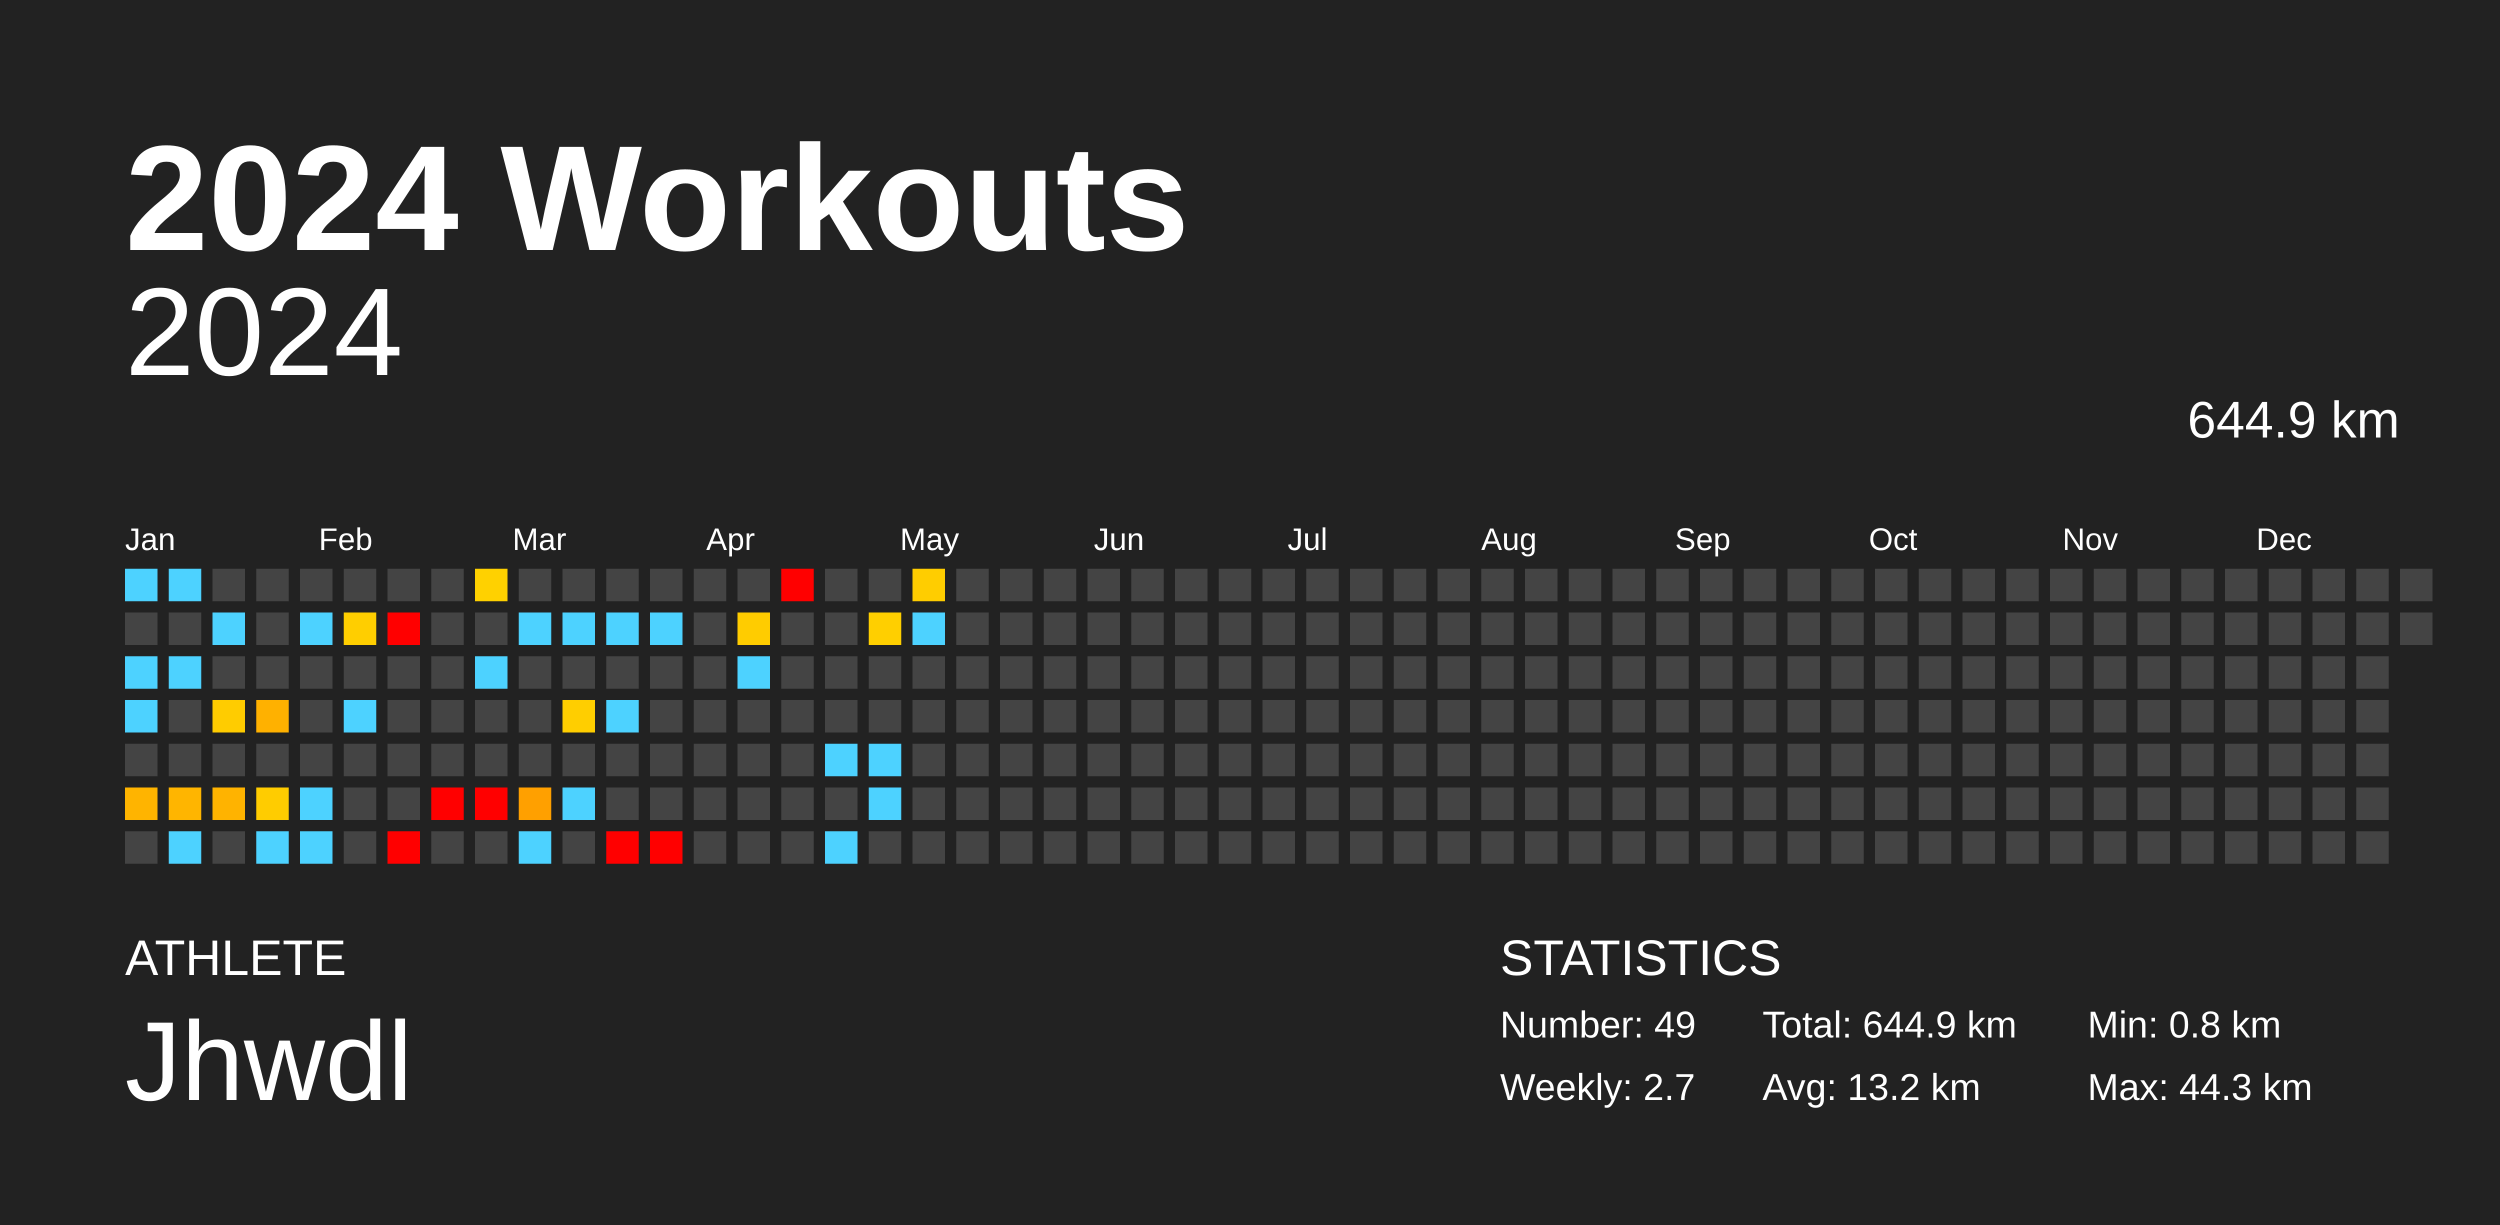
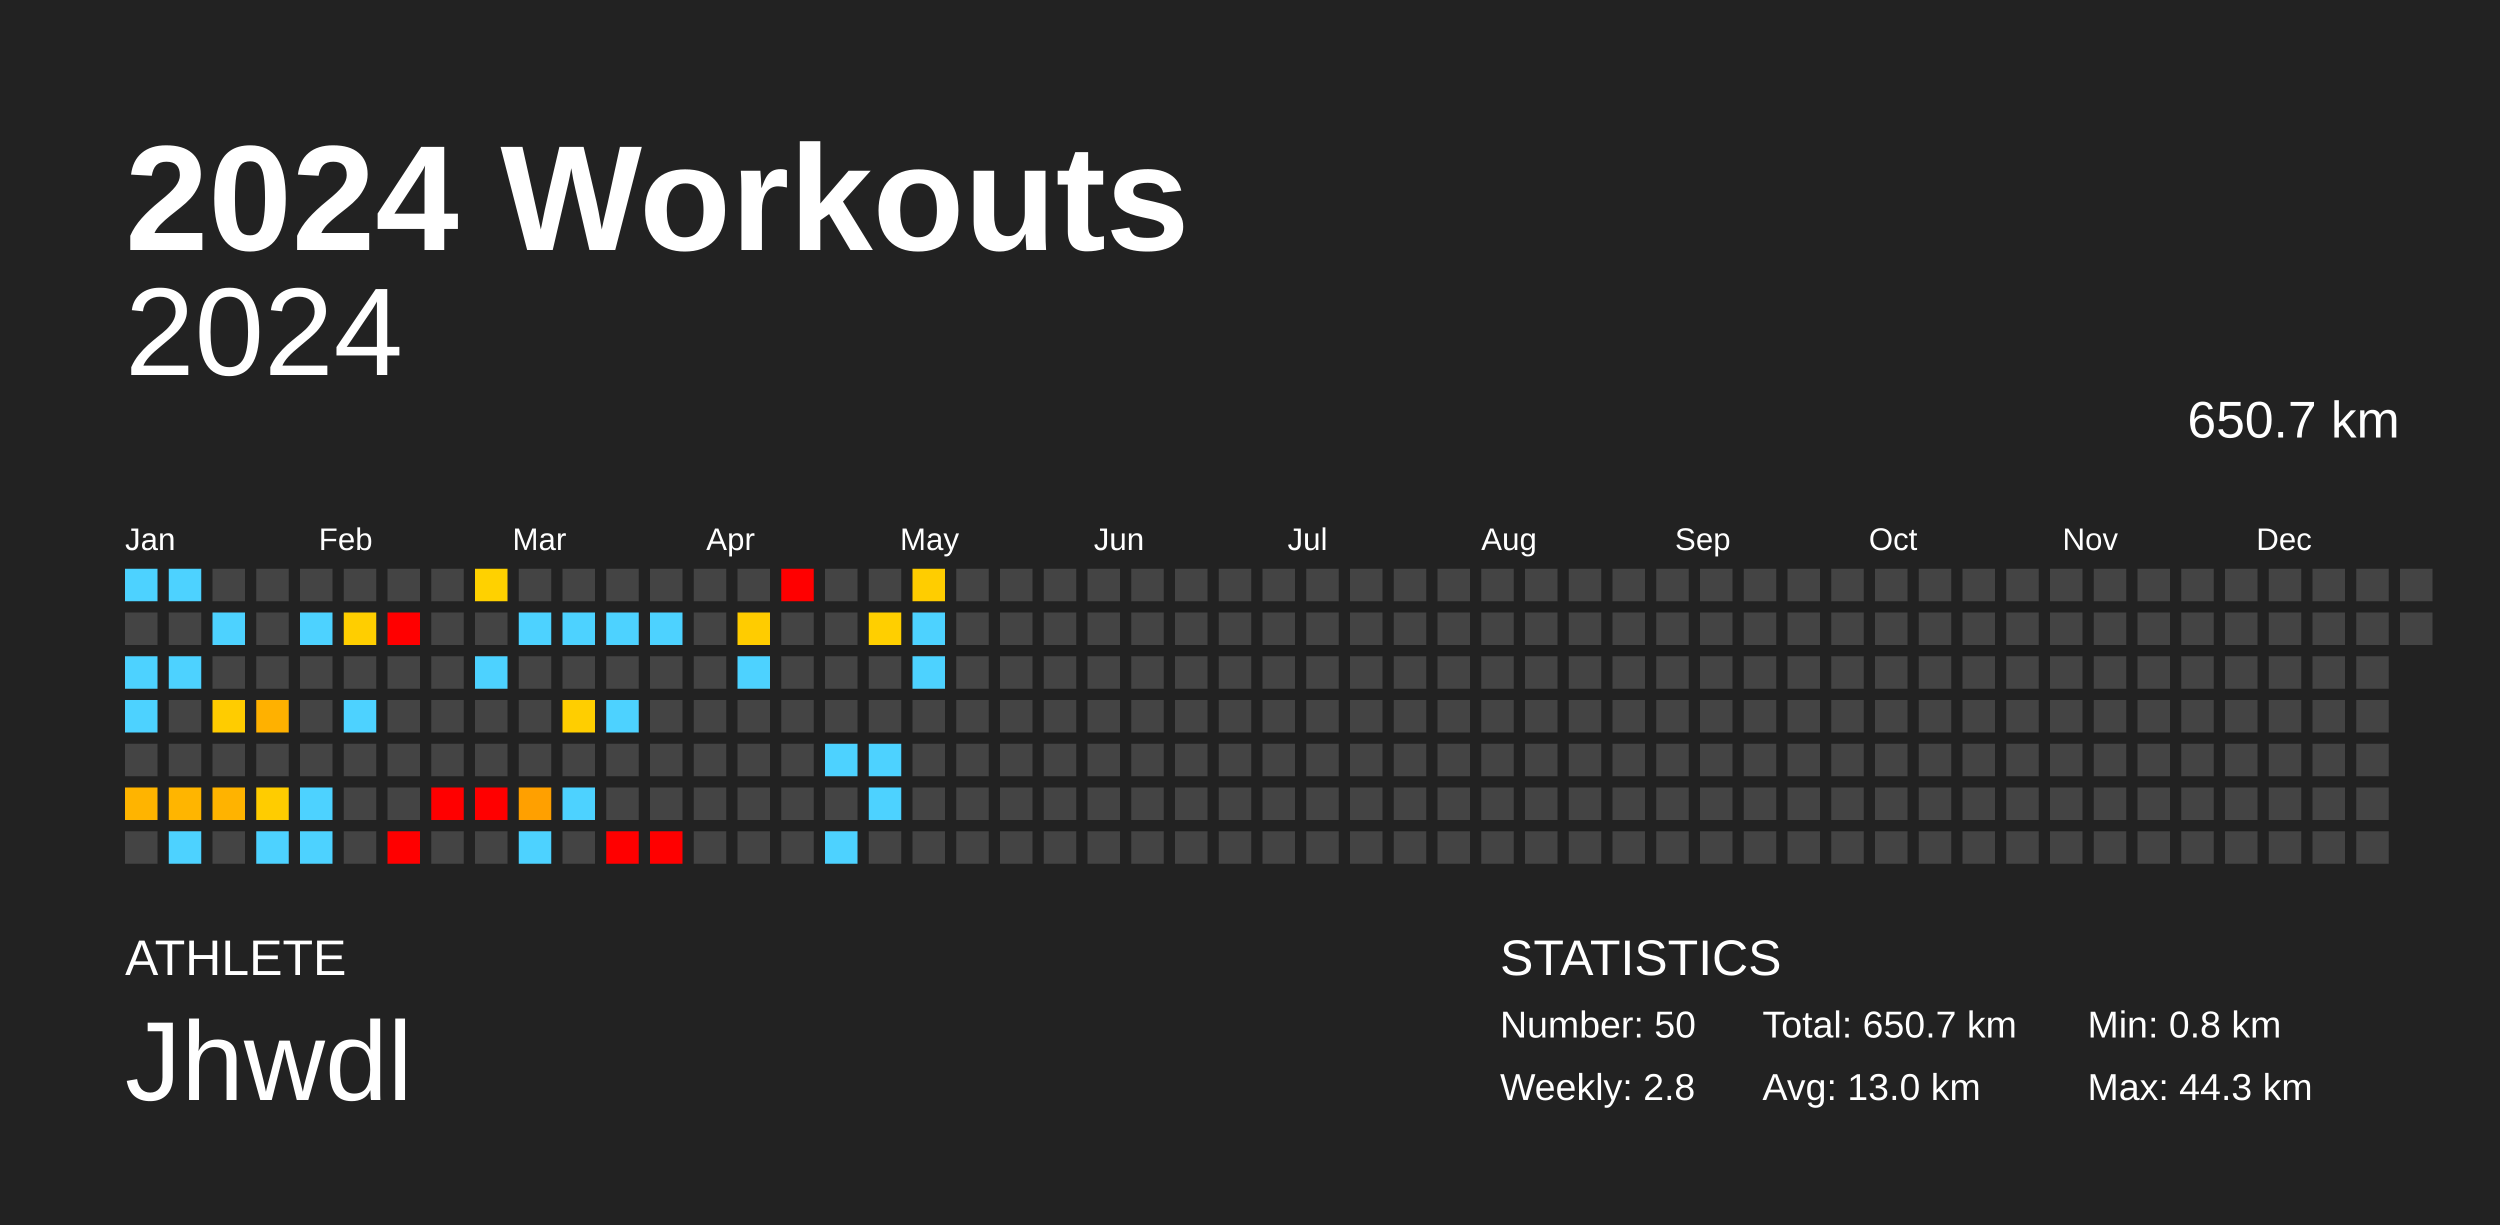
<svg xmlns="http://www.w3.org/2000/svg" baseProfile="full" height="98mm" version="1.1" viewBox="0,0,200,98" width="200mm">
  <defs />
  <rect fill="#222222" height="98" width="200" x="0" y="0" />
  <text fill="#FFFFFF" style="font-size:12px; font-family:Arial; font-weight:bold;" x="10" y="20">2024 Workouts</text>
  <text fill="#FFFFFF" style="font-size:4px; font-family:Arial" x="10" y="78">ATHLETE</text>
  <text fill="#FFFFFF" style="font-size:9px; font-family:Arial" x="10" y="88">Jhwdl</text>
  <text fill="#FFFFFF" style="font-size:4px; font-family:Arial" x="120" y="78">STATISTICS</text>
-   <text fill="#FFFFFF" style="font-size:3px; font-family:Arial" x="120" y="83">Number: 49</text>
-   <text fill="#FFFFFF" style="font-size:3px; font-family:Arial" x="120" y="88">Weekly: 2.7</text>
-   <text fill="#FFFFFF" style="font-size:3px; font-family:Arial" x="141" y="83">Total: 644.9 km</text>
-   <text fill="#FFFFFF" style="font-size:3px; font-family:Arial" x="141" y="88">Avg: 13.2 km</text>
+   <text fill="#FFFFFF" style="font-size:3px; font-family:Arial" x="120" y="83">Number: 50</text>
+   <text fill="#FFFFFF" style="font-size:3px; font-family:Arial" x="120" y="88">Weekly: 2.8</text>
+   <text fill="#FFFFFF" style="font-size:3px; font-family:Arial" x="141" y="83">Total: 650.7 km</text>
+   <text fill="#FFFFFF" style="font-size:3px; font-family:Arial" x="141" y="88">Avg: 13.0 km</text>
  <text fill="#FFFFFF" style="font-size:3px; font-family:Arial" x="167" y="83">Min: 0.8 km</text>
  <text fill="#FFFFFF" style="font-size:3px; font-family:Arial" x="167" y="88">Max: 44.3 km</text>
  <text alignment-baseline="hanging" fill="#FFFFFF" style="font-size:10.0px; font-family:Arial;" x="10" y="30">2024</text>
-   <text alignment-baseline="hanging" fill="#FFFFFF" style="font-size:4.125px; font-family:Arial;" x="175" y="35">644.9 km</text>
+   <text alignment-baseline="hanging" fill="#FFFFFF" style="font-size:4.125px; font-family:Arial;" x="175" y="35">650.7 km</text>
  <text fill="#FFFFFF" style="font-size:2.5px; font-family:Arial" x="10.0" y="44">Jan</text>
  <text fill="#FFFFFF" style="font-size:2.5px; font-family:Arial" x="25.5" y="44">Feb</text>
  <text fill="#FFFFFF" style="font-size:2.5px; font-family:Arial" x="41.0" y="44">Mar</text>
  <text fill="#FFFFFF" style="font-size:2.5px; font-family:Arial" x="56.5" y="44">Apr</text>
  <text fill="#FFFFFF" style="font-size:2.5px; font-family:Arial" x="72.0" y="44">May</text>
  <text fill="#FFFFFF" style="font-size:2.5px; font-family:Arial" x="87.5" y="44">Jun</text>
  <text fill="#FFFFFF" style="font-size:2.5px; font-family:Arial" x="103.0" y="44">Jul</text>
  <text fill="#FFFFFF" style="font-size:2.5px; font-family:Arial" x="118.5" y="44">Aug</text>
  <text fill="#FFFFFF" style="font-size:2.5px; font-family:Arial" x="134.0" y="44">Sep</text>
  <text fill="#FFFFFF" style="font-size:2.5px; font-family:Arial" x="149.5" y="44">Oct</text>
  <text fill="#FFFFFF" style="font-size:2.5px; font-family:Arial" x="165.0" y="44">Nov</text>
  <text fill="#FFFFFF" style="font-size:2.5px; font-family:Arial" x="180.5" y="44">Dec</text>
  <rect fill="#4dd2ff" height="2.6" width="2.6" x="10.0" y="45.5" />
  <rect fill="#444444" height="2.6" width="2.6" x="10.0" y="49.0" />
  <rect fill="#4dd2ff" height="2.6" width="2.6" x="10.0" y="52.5" />
  <rect fill="#4dd2ff" height="2.6" width="2.6" x="10.0" y="56.0" />
  <rect fill="#444444" height="2.6" width="2.6" x="10.0" y="59.5" />
  <rect fill="#ffb400" height="2.6" width="2.6" x="10.0" y="63.0" />
  <rect fill="#444444" height="2.6" width="2.6" x="10.0" y="66.5" />
  <rect fill="#4dd2ff" height="2.6" width="2.6" x="13.5" y="45.5" />
  <rect fill="#444444" height="2.6" width="2.6" x="13.5" y="49.0" />
  <rect fill="#4dd2ff" height="2.6" width="2.6" x="13.5" y="52.5" />
  <rect fill="#444444" height="2.6" width="2.6" x="13.5" y="56.0" />
  <rect fill="#444444" height="2.6" width="2.6" x="13.5" y="59.5" />
  <rect fill="#ffb500" height="2.6" width="2.6" x="13.5" y="63.0" />
  <rect fill="#4dd2ff" height="2.6" width="2.6" x="13.5" y="66.5" />
  <rect fill="#444444" height="2.6" width="2.6" x="17.0" y="45.5" />
  <rect fill="#4dd2ff" height="2.6" width="2.6" x="17.0" y="49.0" />
  <rect fill="#444444" height="2.6" width="2.6" x="17.0" y="52.5" />
  <rect fill="#ffcc00" height="2.6" width="2.6" x="17.0" y="56.0" />
  <rect fill="#444444" height="2.6" width="2.6" x="17.0" y="59.5" />
  <rect fill="#ffb300" height="2.6" width="2.6" x="17.0" y="63.0" />
  <rect fill="#444444" height="2.6" width="2.6" x="17.0" y="66.5" />
  <rect fill="#444444" height="2.6" width="2.6" x="20.5" y="45.5" />
  <rect fill="#444444" height="2.6" width="2.6" x="20.5" y="49.0" />
  <rect fill="#444444" height="2.6" width="2.6" x="20.5" y="52.5" />
  <rect fill="#ffb100" height="2.6" width="2.6" x="20.5" y="56.0" />
  <rect fill="#444444" height="2.6" width="2.6" x="20.5" y="59.5" />
  <rect fill="#ffcc00" height="2.6" width="2.6" x="20.5" y="63.0" />
  <rect fill="#4dd2ff" height="2.6" width="2.6" x="20.5" y="66.5" />
  <rect fill="#444444" height="2.6" width="2.6" x="24.0" y="45.5" />
  <rect fill="#4dd2ff" height="2.6" width="2.6" x="24.0" y="49.0" />
  <rect fill="#444444" height="2.6" width="2.6" x="24.0" y="52.5" />
  <rect fill="#444444" height="2.6" width="2.6" x="24.0" y="56.0" />
  <rect fill="#444444" height="2.6" width="2.6" x="24.0" y="59.5" />
  <rect fill="#4dd2ff" height="2.6" width="2.6" x="24.0" y="63.0" />
  <rect fill="#4dd2ff" height="2.6" width="2.6" x="24.0" y="66.5" />
  <rect fill="#444444" height="2.6" width="2.6" x="27.5" y="45.5" />
  <rect fill="#ffce00" height="2.6" width="2.6" x="27.5" y="49.0" />
  <rect fill="#444444" height="2.6" width="2.6" x="27.5" y="52.5" />
  <rect fill="#4dd2ff" height="2.6" width="2.6" x="27.5" y="56.0" />
  <rect fill="#444444" height="2.6" width="2.6" x="27.5" y="59.5" />
  <rect fill="#444444" height="2.6" width="2.6" x="27.5" y="63.0" />
  <rect fill="#444444" height="2.6" width="2.6" x="27.5" y="66.5" />
  <rect fill="#444444" height="2.6" width="2.6" x="31.0" y="45.5" />
  <rect fill="red" height="2.6" width="2.6" x="31.0" y="49.0" />
  <rect fill="#444444" height="2.6" width="2.6" x="31.0" y="52.5" />
  <rect fill="#444444" height="2.6" width="2.6" x="31.0" y="56.0" />
  <rect fill="#444444" height="2.6" width="2.6" x="31.0" y="59.5" />
  <rect fill="#444444" height="2.6" width="2.6" x="31.0" y="63.0" />
  <rect fill="red" height="2.6" width="2.6" x="31.0" y="66.5" />
  <rect fill="#444444" height="2.6" width="2.6" x="34.5" y="45.5" />
  <rect fill="#444444" height="2.6" width="2.6" x="34.5" y="49.0" />
  <rect fill="#444444" height="2.6" width="2.6" x="34.5" y="52.5" />
  <rect fill="#444444" height="2.6" width="2.6" x="34.5" y="56.0" />
  <rect fill="#444444" height="2.6" width="2.6" x="34.5" y="59.5" />
  <rect fill="red" height="2.6" width="2.6" x="34.5" y="63.0" />
  <rect fill="#444444" height="2.6" width="2.6" x="34.5" y="66.5" />
  <rect fill="#ffd100" height="2.6" width="2.6" x="38.0" y="45.5" />
  <rect fill="#444444" height="2.6" width="2.6" x="38.0" y="49.0" />
  <rect fill="#4dd2ff" height="2.6" width="2.6" x="38.0" y="52.5" />
  <rect fill="#444444" height="2.6" width="2.6" x="38.0" y="56.0" />
  <rect fill="#444444" height="2.6" width="2.6" x="38.0" y="59.5" />
  <rect fill="red" height="2.6" width="2.6" x="38.0" y="63.0" />
  <rect fill="#444444" height="2.6" width="2.6" x="38.0" y="66.5" />
  <rect fill="#444444" height="2.6" width="2.6" x="41.5" y="45.5" />
  <rect fill="#4dd2ff" height="2.6" width="2.6" x="41.5" y="49.0" />
  <rect fill="#444444" height="2.6" width="2.6" x="41.5" y="52.5" />
  <rect fill="#444444" height="2.6" width="2.6" x="41.5" y="56.0" />
  <rect fill="#444444" height="2.6" width="2.6" x="41.5" y="59.5" />
  <rect fill="#ffa000" height="2.6" width="2.6" x="41.5" y="63.0" />
  <rect fill="#4dd2ff" height="2.6" width="2.6" x="41.5" y="66.5" />
  <rect fill="#444444" height="2.6" width="2.6" x="45.0" y="45.5" />
  <rect fill="#4dd2ff" height="2.6" width="2.6" x="45.0" y="49.0" />
  <rect fill="#444444" height="2.6" width="2.6" x="45.0" y="52.5" />
  <rect fill="#ffce00" height="2.6" width="2.6" x="45.0" y="56.0" />
  <rect fill="#444444" height="2.6" width="2.6" x="45.0" y="59.5" />
  <rect fill="#4dd2ff" height="2.6" width="2.6" x="45.0" y="63.0" />
  <rect fill="#444444" height="2.6" width="2.6" x="45.0" y="66.5" />
  <rect fill="#444444" height="2.6" width="2.6" x="48.5" y="45.5" />
  <rect fill="#4dd2ff" height="2.6" width="2.6" x="48.5" y="49.0" />
  <rect fill="#444444" height="2.6" width="2.6" x="48.5" y="52.5" />
  <rect fill="#4dd2ff" height="2.6" width="2.6" x="48.5" y="56.0" />
  <rect fill="#444444" height="2.6" width="2.6" x="48.5" y="59.5" />
  <rect fill="#444444" height="2.6" width="2.6" x="48.5" y="63.0" />
  <rect fill="red" height="2.6" width="2.6" x="48.5" y="66.5" />
  <rect fill="#444444" height="2.6" width="2.6" x="52.0" y="45.5" />
  <rect fill="#4dd2ff" height="2.6" width="2.6" x="52.0" y="49.0" />
  <rect fill="#444444" height="2.6" width="2.6" x="52.0" y="52.5" />
  <rect fill="#444444" height="2.6" width="2.6" x="52.0" y="56.0" />
  <rect fill="#444444" height="2.6" width="2.6" x="52.0" y="59.5" />
  <rect fill="#444444" height="2.6" width="2.6" x="52.0" y="63.0" />
  <rect fill="red" height="2.6" width="2.6" x="52.0" y="66.5" />
  <rect fill="#444444" height="2.6" width="2.6" x="55.5" y="45.5" />
  <rect fill="#444444" height="2.6" width="2.6" x="55.5" y="49.0" />
  <rect fill="#444444" height="2.6" width="2.6" x="55.5" y="52.5" />
  <rect fill="#444444" height="2.6" width="2.6" x="55.5" y="56.0" />
  <rect fill="#444444" height="2.6" width="2.6" x="55.5" y="59.5" />
  <rect fill="#444444" height="2.6" width="2.6" x="55.5" y="63.0" />
  <rect fill="#444444" height="2.6" width="2.6" x="55.5" y="66.5" />
  <rect fill="#444444" height="2.6" width="2.6" x="59.0" y="45.5" />
  <rect fill="#ffcc00" height="2.6" width="2.6" x="59.0" y="49.0" />
  <rect fill="#4dd2ff" height="2.6" width="2.6" x="59.0" y="52.5" />
  <rect fill="#444444" height="2.6" width="2.6" x="59.0" y="56.0" />
  <rect fill="#444444" height="2.6" width="2.6" x="59.0" y="59.5" />
  <rect fill="#444444" height="2.6" width="2.6" x="59.0" y="63.0" />
  <rect fill="#444444" height="2.6" width="2.6" x="59.0" y="66.5" />
  <rect fill="red" height="2.6" width="2.6" x="62.5" y="45.5" />
  <rect fill="#444444" height="2.6" width="2.6" x="62.5" y="49.0" />
  <rect fill="#444444" height="2.6" width="2.6" x="62.5" y="52.5" />
  <rect fill="#444444" height="2.6" width="2.6" x="62.5" y="56.0" />
  <rect fill="#444444" height="2.6" width="2.6" x="62.5" y="59.5" />
  <rect fill="#444444" height="2.6" width="2.6" x="62.5" y="63.0" />
  <rect fill="#444444" height="2.6" width="2.6" x="62.5" y="66.5" />
  <rect fill="#444444" height="2.6" width="2.6" x="66.0" y="45.5" />
  <rect fill="#444444" height="2.6" width="2.6" x="66.0" y="49.0" />
  <rect fill="#444444" height="2.6" width="2.6" x="66.0" y="52.5" />
  <rect fill="#444444" height="2.6" width="2.6" x="66.0" y="56.0" />
  <rect fill="#4dd2ff" height="2.6" width="2.6" x="66.0" y="59.5" />
  <rect fill="#444444" height="2.6" width="2.6" x="66.0" y="63.0" />
  <rect fill="#4dd2ff" height="2.6" width="2.6" x="66.0" y="66.5" />
  <rect fill="#444444" height="2.6" width="2.6" x="69.5" y="45.5" />
  <rect fill="#ffcf00" height="2.6" width="2.6" x="69.5" y="49.0" />
  <rect fill="#444444" height="2.6" width="2.6" x="69.5" y="52.5" />
  <rect fill="#444444" height="2.6" width="2.6" x="69.5" y="56.0" />
  <rect fill="#4dd2ff" height="2.6" width="2.6" x="69.5" y="59.5" />
  <rect fill="#4dd2ff" height="2.6" width="2.6" x="69.5" y="63.0" />
  <rect fill="#444444" height="2.6" width="2.6" x="69.5" y="66.5" />
  <rect fill="#ffcd00" height="2.6" width="2.6" x="73.0" y="45.5" />
  <rect fill="#4dd2ff" height="2.6" width="2.6" x="73.0" y="49.0" />
-   <rect fill="#444444" height="2.6" width="2.6" x="73.0" y="52.5" />
+   <rect fill="#4dd2ff" height="2.6" width="2.6" x="73.0" y="52.5" />
  <rect fill="#444444" height="2.6" width="2.6" x="73.0" y="56.0" />
  <rect fill="#444444" height="2.6" width="2.6" x="73.0" y="59.5" />
  <rect fill="#444444" height="2.6" width="2.6" x="73.0" y="63.0" />
  <rect fill="#444444" height="2.6" width="2.6" x="73.0" y="66.5" />
  <rect fill="#444444" height="2.6" width="2.6" x="76.5" y="45.5" />
  <rect fill="#444444" height="2.6" width="2.6" x="76.5" y="49.0" />
  <rect fill="#444444" height="2.6" width="2.6" x="76.5" y="52.5" />
  <rect fill="#444444" height="2.6" width="2.6" x="76.5" y="56.0" />
  <rect fill="#444444" height="2.6" width="2.6" x="76.5" y="59.5" />
  <rect fill="#444444" height="2.6" width="2.6" x="76.5" y="63.0" />
  <rect fill="#444444" height="2.6" width="2.6" x="76.5" y="66.5" />
  <rect fill="#444444" height="2.6" width="2.6" x="80.0" y="45.5" />
  <rect fill="#444444" height="2.6" width="2.6" x="80.0" y="49.0" />
  <rect fill="#444444" height="2.6" width="2.6" x="80.0" y="52.5" />
  <rect fill="#444444" height="2.6" width="2.6" x="80.0" y="56.0" />
  <rect fill="#444444" height="2.6" width="2.6" x="80.0" y="59.5" />
  <rect fill="#444444" height="2.6" width="2.6" x="80.0" y="63.0" />
  <rect fill="#444444" height="2.6" width="2.6" x="80.0" y="66.5" />
  <rect fill="#444444" height="2.6" width="2.6" x="83.5" y="45.5" />
  <rect fill="#444444" height="2.6" width="2.6" x="83.5" y="49.0" />
  <rect fill="#444444" height="2.6" width="2.6" x="83.5" y="52.5" />
  <rect fill="#444444" height="2.6" width="2.6" x="83.5" y="56.0" />
  <rect fill="#444444" height="2.6" width="2.6" x="83.5" y="59.5" />
  <rect fill="#444444" height="2.6" width="2.6" x="83.5" y="63.0" />
  <rect fill="#444444" height="2.6" width="2.6" x="83.5" y="66.5" />
  <rect fill="#444444" height="2.6" width="2.6" x="87.0" y="45.5" />
  <rect fill="#444444" height="2.6" width="2.6" x="87.0" y="49.0" />
  <rect fill="#444444" height="2.6" width="2.6" x="87.0" y="52.5" />
  <rect fill="#444444" height="2.6" width="2.6" x="87.0" y="56.0" />
  <rect fill="#444444" height="2.6" width="2.6" x="87.0" y="59.5" />
  <rect fill="#444444" height="2.6" width="2.6" x="87.0" y="63.0" />
  <rect fill="#444444" height="2.6" width="2.6" x="87.0" y="66.5" />
  <rect fill="#444444" height="2.6" width="2.6" x="90.5" y="45.5" />
  <rect fill="#444444" height="2.6" width="2.6" x="90.5" y="49.0" />
  <rect fill="#444444" height="2.6" width="2.6" x="90.5" y="52.5" />
  <rect fill="#444444" height="2.6" width="2.6" x="90.5" y="56.0" />
  <rect fill="#444444" height="2.6" width="2.6" x="90.5" y="59.5" />
  <rect fill="#444444" height="2.6" width="2.6" x="90.5" y="63.0" />
  <rect fill="#444444" height="2.6" width="2.6" x="90.5" y="66.5" />
  <rect fill="#444444" height="2.6" width="2.6" x="94.0" y="45.5" />
  <rect fill="#444444" height="2.6" width="2.6" x="94.0" y="49.0" />
  <rect fill="#444444" height="2.6" width="2.6" x="94.0" y="52.5" />
  <rect fill="#444444" height="2.6" width="2.6" x="94.0" y="56.0" />
  <rect fill="#444444" height="2.6" width="2.6" x="94.0" y="59.5" />
  <rect fill="#444444" height="2.6" width="2.6" x="94.0" y="63.0" />
  <rect fill="#444444" height="2.6" width="2.6" x="94.0" y="66.5" />
  <rect fill="#444444" height="2.6" width="2.6" x="97.5" y="45.5" />
  <rect fill="#444444" height="2.6" width="2.6" x="97.5" y="49.0" />
  <rect fill="#444444" height="2.6" width="2.6" x="97.5" y="52.5" />
  <rect fill="#444444" height="2.6" width="2.6" x="97.5" y="56.0" />
  <rect fill="#444444" height="2.6" width="2.6" x="97.5" y="59.5" />
  <rect fill="#444444" height="2.6" width="2.6" x="97.5" y="63.0" />
  <rect fill="#444444" height="2.6" width="2.6" x="97.5" y="66.5" />
  <rect fill="#444444" height="2.6" width="2.6" x="101.0" y="45.5" />
  <rect fill="#444444" height="2.6" width="2.6" x="101.0" y="49.0" />
  <rect fill="#444444" height="2.6" width="2.6" x="101.0" y="52.5" />
  <rect fill="#444444" height="2.6" width="2.6" x="101.0" y="56.0" />
  <rect fill="#444444" height="2.6" width="2.6" x="101.0" y="59.5" />
  <rect fill="#444444" height="2.6" width="2.6" x="101.0" y="63.0" />
  <rect fill="#444444" height="2.6" width="2.6" x="101.0" y="66.5" />
  <rect fill="#444444" height="2.6" width="2.6" x="104.5" y="45.5" />
  <rect fill="#444444" height="2.6" width="2.6" x="104.5" y="49.0" />
  <rect fill="#444444" height="2.6" width="2.6" x="104.5" y="52.5" />
  <rect fill="#444444" height="2.6" width="2.6" x="104.5" y="56.0" />
  <rect fill="#444444" height="2.6" width="2.6" x="104.5" y="59.5" />
  <rect fill="#444444" height="2.6" width="2.6" x="104.5" y="63.0" />
  <rect fill="#444444" height="2.6" width="2.6" x="104.5" y="66.5" />
  <rect fill="#444444" height="2.6" width="2.6" x="108.0" y="45.5" />
  <rect fill="#444444" height="2.6" width="2.6" x="108.0" y="49.0" />
  <rect fill="#444444" height="2.6" width="2.6" x="108.0" y="52.5" />
  <rect fill="#444444" height="2.6" width="2.6" x="108.0" y="56.0" />
  <rect fill="#444444" height="2.6" width="2.6" x="108.0" y="59.5" />
  <rect fill="#444444" height="2.6" width="2.6" x="108.0" y="63.0" />
  <rect fill="#444444" height="2.6" width="2.6" x="108.0" y="66.5" />
  <rect fill="#444444" height="2.6" width="2.6" x="111.5" y="45.5" />
  <rect fill="#444444" height="2.6" width="2.6" x="111.5" y="49.0" />
  <rect fill="#444444" height="2.6" width="2.6" x="111.5" y="52.5" />
  <rect fill="#444444" height="2.6" width="2.6" x="111.5" y="56.0" />
  <rect fill="#444444" height="2.6" width="2.6" x="111.5" y="59.5" />
  <rect fill="#444444" height="2.6" width="2.6" x="111.5" y="63.0" />
  <rect fill="#444444" height="2.6" width="2.6" x="111.5" y="66.5" />
  <rect fill="#444444" height="2.6" width="2.6" x="115.0" y="45.5" />
  <rect fill="#444444" height="2.6" width="2.6" x="115.0" y="49.0" />
  <rect fill="#444444" height="2.6" width="2.6" x="115.0" y="52.5" />
  <rect fill="#444444" height="2.6" width="2.6" x="115.0" y="56.0" />
  <rect fill="#444444" height="2.6" width="2.6" x="115.0" y="59.5" />
  <rect fill="#444444" height="2.6" width="2.6" x="115.0" y="63.0" />
  <rect fill="#444444" height="2.6" width="2.6" x="115.0" y="66.5" />
  <rect fill="#444444" height="2.6" width="2.6" x="118.5" y="45.5" />
  <rect fill="#444444" height="2.6" width="2.6" x="118.5" y="49.0" />
  <rect fill="#444444" height="2.6" width="2.6" x="118.5" y="52.5" />
  <rect fill="#444444" height="2.6" width="2.6" x="118.5" y="56.0" />
  <rect fill="#444444" height="2.6" width="2.6" x="118.5" y="59.5" />
  <rect fill="#444444" height="2.6" width="2.6" x="118.5" y="63.0" />
  <rect fill="#444444" height="2.6" width="2.6" x="118.5" y="66.5" />
  <rect fill="#444444" height="2.6" width="2.6" x="122.0" y="45.5" />
  <rect fill="#444444" height="2.6" width="2.6" x="122.0" y="49.0" />
  <rect fill="#444444" height="2.6" width="2.6" x="122.0" y="52.5" />
  <rect fill="#444444" height="2.6" width="2.6" x="122.0" y="56.0" />
  <rect fill="#444444" height="2.6" width="2.6" x="122.0" y="59.5" />
  <rect fill="#444444" height="2.6" width="2.6" x="122.0" y="63.0" />
  <rect fill="#444444" height="2.6" width="2.6" x="122.0" y="66.5" />
  <rect fill="#444444" height="2.6" width="2.6" x="125.5" y="45.5" />
  <rect fill="#444444" height="2.6" width="2.6" x="125.5" y="49.0" />
  <rect fill="#444444" height="2.6" width="2.6" x="125.5" y="52.5" />
  <rect fill="#444444" height="2.6" width="2.6" x="125.5" y="56.0" />
  <rect fill="#444444" height="2.6" width="2.6" x="125.5" y="59.5" />
  <rect fill="#444444" height="2.6" width="2.6" x="125.5" y="63.0" />
  <rect fill="#444444" height="2.6" width="2.6" x="125.5" y="66.5" />
  <rect fill="#444444" height="2.6" width="2.6" x="129.0" y="45.5" />
  <rect fill="#444444" height="2.6" width="2.6" x="129.0" y="49.0" />
  <rect fill="#444444" height="2.6" width="2.6" x="129.0" y="52.5" />
  <rect fill="#444444" height="2.6" width="2.6" x="129.0" y="56.0" />
  <rect fill="#444444" height="2.6" width="2.6" x="129.0" y="59.5" />
  <rect fill="#444444" height="2.6" width="2.6" x="129.0" y="63.0" />
  <rect fill="#444444" height="2.6" width="2.6" x="129.0" y="66.5" />
  <rect fill="#444444" height="2.6" width="2.6" x="132.5" y="45.5" />
  <rect fill="#444444" height="2.6" width="2.6" x="132.5" y="49.0" />
  <rect fill="#444444" height="2.6" width="2.6" x="132.5" y="52.5" />
  <rect fill="#444444" height="2.6" width="2.6" x="132.5" y="56.0" />
  <rect fill="#444444" height="2.6" width="2.6" x="132.5" y="59.5" />
  <rect fill="#444444" height="2.6" width="2.6" x="132.5" y="63.0" />
  <rect fill="#444444" height="2.6" width="2.6" x="132.5" y="66.5" />
  <rect fill="#444444" height="2.6" width="2.6" x="136.0" y="45.5" />
  <rect fill="#444444" height="2.6" width="2.6" x="136.0" y="49.0" />
  <rect fill="#444444" height="2.6" width="2.6" x="136.0" y="52.5" />
  <rect fill="#444444" height="2.6" width="2.6" x="136.0" y="56.0" />
  <rect fill="#444444" height="2.6" width="2.6" x="136.0" y="59.5" />
  <rect fill="#444444" height="2.6" width="2.6" x="136.0" y="63.0" />
  <rect fill="#444444" height="2.6" width="2.6" x="136.0" y="66.5" />
  <rect fill="#444444" height="2.6" width="2.6" x="139.5" y="45.5" />
  <rect fill="#444444" height="2.6" width="2.6" x="139.5" y="49.0" />
  <rect fill="#444444" height="2.6" width="2.6" x="139.5" y="52.5" />
  <rect fill="#444444" height="2.6" width="2.6" x="139.5" y="56.0" />
  <rect fill="#444444" height="2.6" width="2.6" x="139.5" y="59.5" />
  <rect fill="#444444" height="2.6" width="2.6" x="139.5" y="63.0" />
  <rect fill="#444444" height="2.6" width="2.6" x="139.5" y="66.5" />
  <rect fill="#444444" height="2.6" width="2.6" x="143.0" y="45.5" />
  <rect fill="#444444" height="2.6" width="2.6" x="143.0" y="49.0" />
  <rect fill="#444444" height="2.6" width="2.6" x="143.0" y="52.5" />
  <rect fill="#444444" height="2.6" width="2.6" x="143.0" y="56.0" />
  <rect fill="#444444" height="2.6" width="2.6" x="143.0" y="59.5" />
  <rect fill="#444444" height="2.6" width="2.6" x="143.0" y="63.0" />
  <rect fill="#444444" height="2.6" width="2.6" x="143.0" y="66.5" />
  <rect fill="#444444" height="2.6" width="2.6" x="146.5" y="45.5" />
  <rect fill="#444444" height="2.6" width="2.6" x="146.5" y="49.0" />
  <rect fill="#444444" height="2.6" width="2.6" x="146.5" y="52.5" />
  <rect fill="#444444" height="2.6" width="2.6" x="146.5" y="56.0" />
  <rect fill="#444444" height="2.6" width="2.6" x="146.5" y="59.5" />
  <rect fill="#444444" height="2.6" width="2.6" x="146.5" y="63.0" />
  <rect fill="#444444" height="2.6" width="2.6" x="146.5" y="66.5" />
  <rect fill="#444444" height="2.6" width="2.6" x="150.0" y="45.5" />
  <rect fill="#444444" height="2.6" width="2.6" x="150.0" y="49.0" />
  <rect fill="#444444" height="2.6" width="2.6" x="150.0" y="52.5" />
  <rect fill="#444444" height="2.6" width="2.6" x="150.0" y="56.0" />
  <rect fill="#444444" height="2.6" width="2.6" x="150.0" y="59.5" />
  <rect fill="#444444" height="2.6" width="2.6" x="150.0" y="63.0" />
  <rect fill="#444444" height="2.6" width="2.6" x="150.0" y="66.5" />
  <rect fill="#444444" height="2.6" width="2.6" x="153.5" y="45.5" />
  <rect fill="#444444" height="2.6" width="2.6" x="153.5" y="49.0" />
  <rect fill="#444444" height="2.6" width="2.6" x="153.5" y="52.5" />
  <rect fill="#444444" height="2.6" width="2.6" x="153.5" y="56.0" />
  <rect fill="#444444" height="2.6" width="2.6" x="153.5" y="59.5" />
  <rect fill="#444444" height="2.6" width="2.6" x="153.5" y="63.0" />
  <rect fill="#444444" height="2.6" width="2.6" x="153.5" y="66.5" />
  <rect fill="#444444" height="2.6" width="2.6" x="157.0" y="45.5" />
  <rect fill="#444444" height="2.6" width="2.6" x="157.0" y="49.0" />
  <rect fill="#444444" height="2.6" width="2.6" x="157.0" y="52.5" />
  <rect fill="#444444" height="2.6" width="2.6" x="157.0" y="56.0" />
  <rect fill="#444444" height="2.6" width="2.6" x="157.0" y="59.5" />
  <rect fill="#444444" height="2.6" width="2.6" x="157.0" y="63.0" />
  <rect fill="#444444" height="2.6" width="2.6" x="157.0" y="66.5" />
  <rect fill="#444444" height="2.6" width="2.6" x="160.5" y="45.5" />
  <rect fill="#444444" height="2.6" width="2.6" x="160.5" y="49.0" />
  <rect fill="#444444" height="2.6" width="2.6" x="160.5" y="52.5" />
  <rect fill="#444444" height="2.6" width="2.6" x="160.5" y="56.0" />
  <rect fill="#444444" height="2.6" width="2.6" x="160.5" y="59.5" />
  <rect fill="#444444" height="2.6" width="2.6" x="160.5" y="63.0" />
  <rect fill="#444444" height="2.6" width="2.6" x="160.5" y="66.5" />
  <rect fill="#444444" height="2.6" width="2.6" x="164.0" y="45.5" />
  <rect fill="#444444" height="2.6" width="2.6" x="164.0" y="49.0" />
  <rect fill="#444444" height="2.6" width="2.6" x="164.0" y="52.5" />
  <rect fill="#444444" height="2.6" width="2.6" x="164.0" y="56.0" />
  <rect fill="#444444" height="2.6" width="2.6" x="164.0" y="59.5" />
  <rect fill="#444444" height="2.6" width="2.6" x="164.0" y="63.0" />
  <rect fill="#444444" height="2.6" width="2.6" x="164.0" y="66.5" />
  <rect fill="#444444" height="2.6" width="2.6" x="167.5" y="45.5" />
  <rect fill="#444444" height="2.6" width="2.6" x="167.5" y="49.0" />
  <rect fill="#444444" height="2.6" width="2.6" x="167.5" y="52.5" />
  <rect fill="#444444" height="2.6" width="2.6" x="167.5" y="56.0" />
  <rect fill="#444444" height="2.6" width="2.6" x="167.5" y="59.5" />
  <rect fill="#444444" height="2.6" width="2.6" x="167.5" y="63.0" />
  <rect fill="#444444" height="2.6" width="2.6" x="167.5" y="66.5" />
  <rect fill="#444444" height="2.6" width="2.6" x="171.0" y="45.5" />
  <rect fill="#444444" height="2.6" width="2.6" x="171.0" y="49.0" />
  <rect fill="#444444" height="2.6" width="2.6" x="171.0" y="52.5" />
  <rect fill="#444444" height="2.6" width="2.6" x="171.0" y="56.0" />
  <rect fill="#444444" height="2.6" width="2.6" x="171.0" y="59.5" />
  <rect fill="#444444" height="2.6" width="2.6" x="171.0" y="63.0" />
  <rect fill="#444444" height="2.6" width="2.6" x="171.0" y="66.5" />
  <rect fill="#444444" height="2.6" width="2.6" x="174.5" y="45.5" />
  <rect fill="#444444" height="2.6" width="2.6" x="174.5" y="49.0" />
  <rect fill="#444444" height="2.6" width="2.6" x="174.5" y="52.5" />
  <rect fill="#444444" height="2.6" width="2.6" x="174.5" y="56.0" />
  <rect fill="#444444" height="2.6" width="2.6" x="174.5" y="59.5" />
  <rect fill="#444444" height="2.6" width="2.6" x="174.5" y="63.0" />
  <rect fill="#444444" height="2.6" width="2.6" x="174.5" y="66.5" />
  <rect fill="#444444" height="2.6" width="2.6" x="178.0" y="45.5" />
  <rect fill="#444444" height="2.6" width="2.6" x="178.0" y="49.0" />
  <rect fill="#444444" height="2.6" width="2.6" x="178.0" y="52.5" />
  <rect fill="#444444" height="2.6" width="2.6" x="178.0" y="56.0" />
  <rect fill="#444444" height="2.6" width="2.6" x="178.0" y="59.5" />
  <rect fill="#444444" height="2.6" width="2.6" x="178.0" y="63.0" />
  <rect fill="#444444" height="2.6" width="2.6" x="178.0" y="66.5" />
  <rect fill="#444444" height="2.6" width="2.6" x="181.5" y="45.5" />
  <rect fill="#444444" height="2.6" width="2.6" x="181.5" y="49.0" />
  <rect fill="#444444" height="2.6" width="2.6" x="181.5" y="52.5" />
  <rect fill="#444444" height="2.6" width="2.6" x="181.5" y="56.0" />
  <rect fill="#444444" height="2.6" width="2.6" x="181.5" y="59.5" />
  <rect fill="#444444" height="2.6" width="2.6" x="181.5" y="63.0" />
  <rect fill="#444444" height="2.6" width="2.6" x="181.5" y="66.5" />
  <rect fill="#444444" height="2.6" width="2.6" x="185.0" y="45.5" />
  <rect fill="#444444" height="2.6" width="2.6" x="185.0" y="49.0" />
  <rect fill="#444444" height="2.6" width="2.6" x="185.0" y="52.5" />
  <rect fill="#444444" height="2.6" width="2.6" x="185.0" y="56.0" />
  <rect fill="#444444" height="2.6" width="2.6" x="185.0" y="59.5" />
  <rect fill="#444444" height="2.6" width="2.6" x="185.0" y="63.0" />
  <rect fill="#444444" height="2.6" width="2.6" x="185.0" y="66.5" />
  <rect fill="#444444" height="2.6" width="2.6" x="188.5" y="45.5" />
  <rect fill="#444444" height="2.6" width="2.6" x="188.5" y="49.0" />
  <rect fill="#444444" height="2.6" width="2.6" x="188.5" y="52.5" />
  <rect fill="#444444" height="2.6" width="2.6" x="188.5" y="56.0" />
  <rect fill="#444444" height="2.6" width="2.6" x="188.5" y="59.5" />
  <rect fill="#444444" height="2.6" width="2.6" x="188.5" y="63.0" />
  <rect fill="#444444" height="2.6" width="2.6" x="188.5" y="66.5" />
  <rect fill="#444444" height="2.6" width="2.6" x="192.0" y="45.5" />
  <rect fill="#444444" height="2.6" width="2.6" x="192.0" y="49.0" />
</svg>
